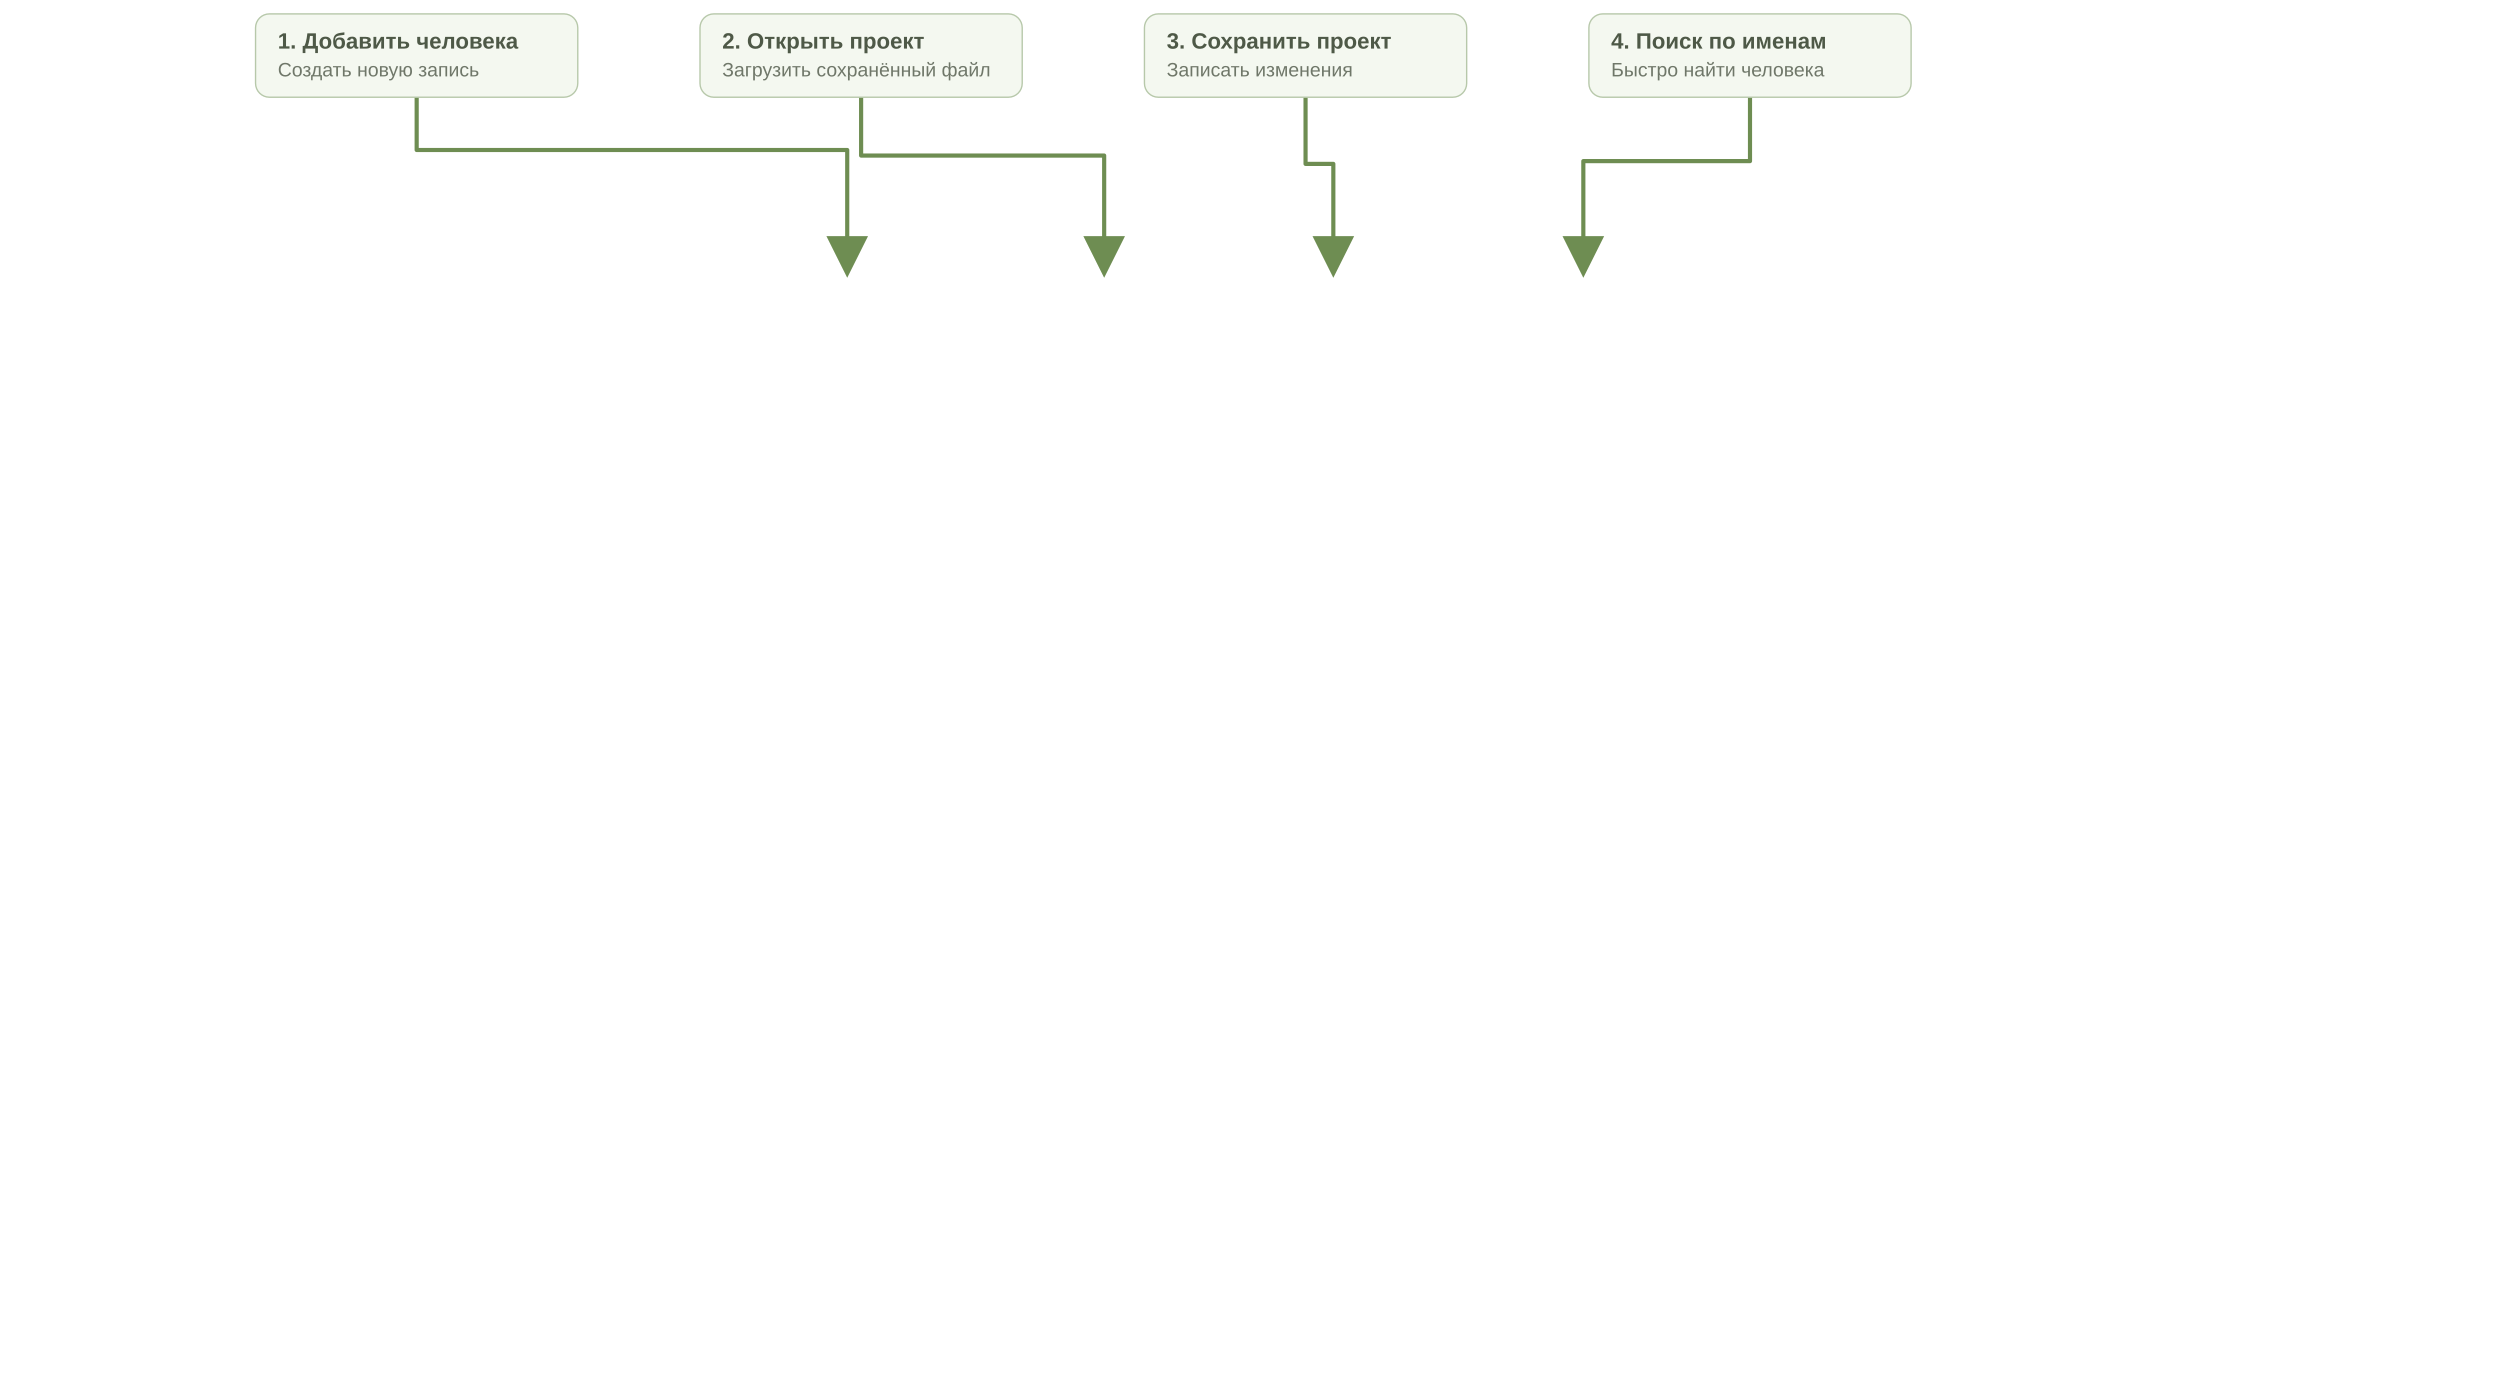
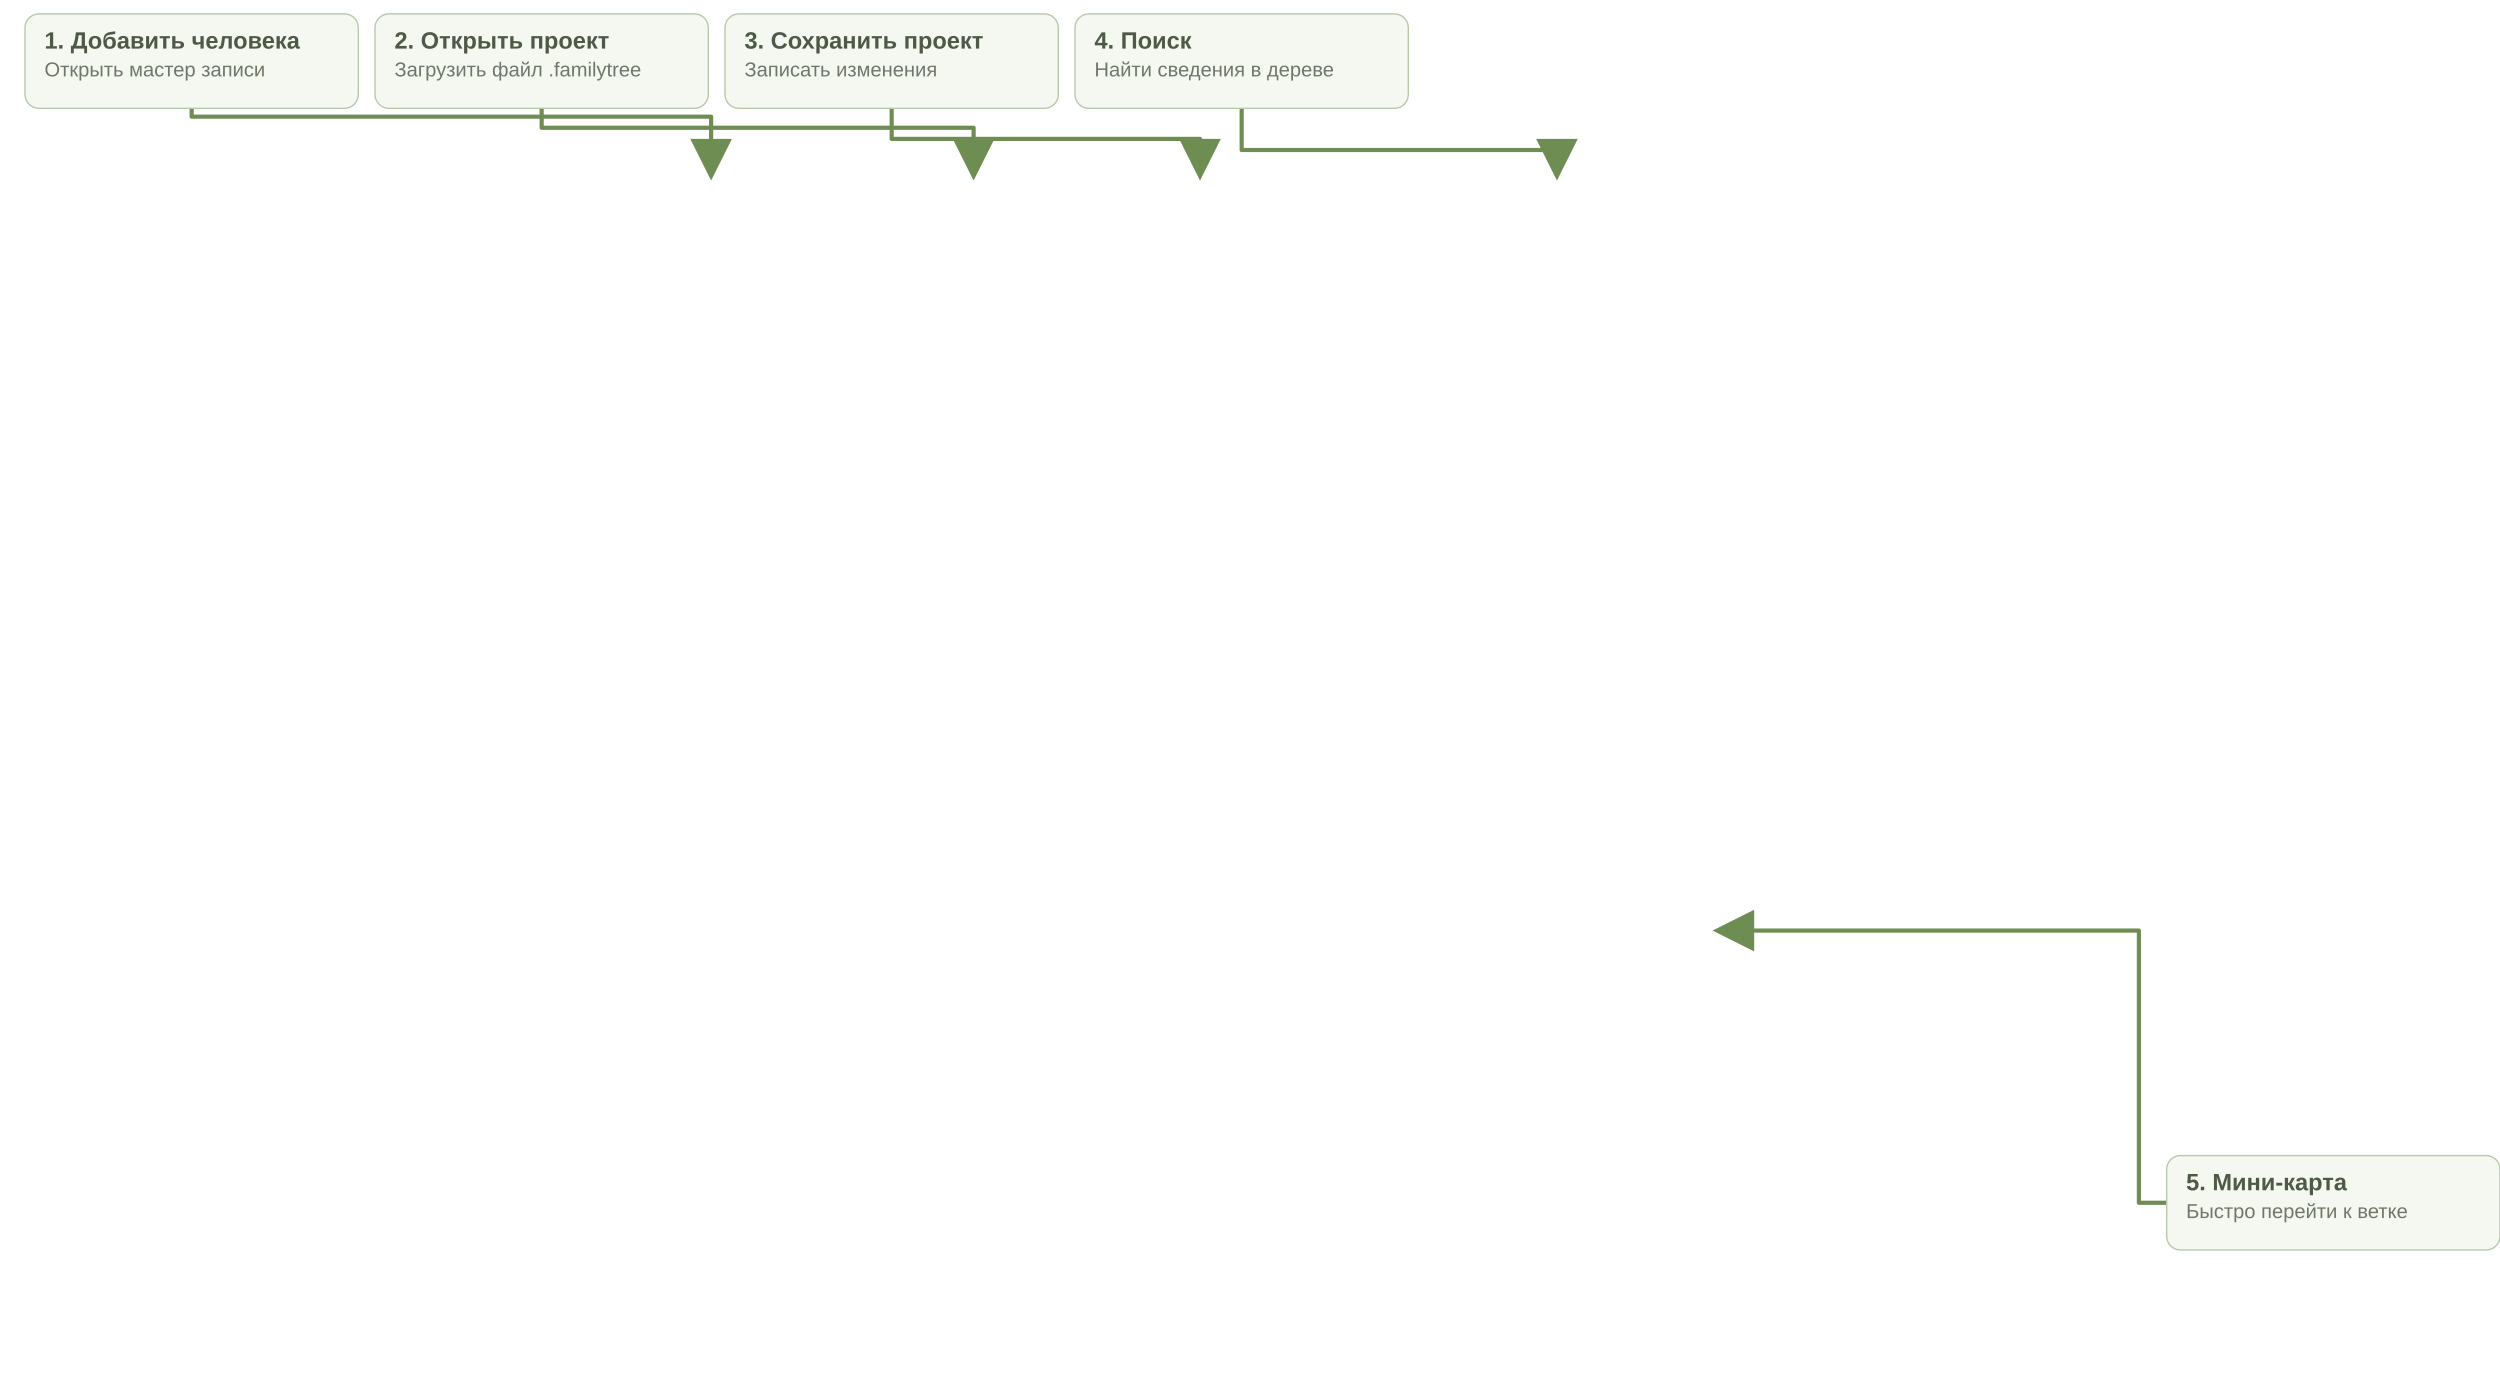
- <svg xmlns="http://www.w3.org/2000/svg" width="1800" height="1000" viewBox="0 0 1800 1000" data-source="source-02-project.jpg" role="img" aria-label="Рабочее окно с подписями кнопок проекта">
+ <svg xmlns="http://www.w3.org/2000/svg" width="1800" height="1000" viewBox="0 0 1800 1000" data-source="source-02-project.jpg" data-captured-from="electron-desktop" role="img" aria-label="Рабочее окно приложения с подписями основных кнопок">
  <defs>
    <marker id="arrow" markerWidth="10" markerHeight="10" refX="8" refY="5" orient="auto">
      <path d="M0 0 10 5 0 10Z" fill="#6e8d52" />
    </marker>
-     <style>.label{font:600 16px Arial,sans-serif;fill:#4e5947}.note{font:400 14px Arial,sans-serif;fill:#6f7769}.line{fill:none;stroke:#6e8d52;stroke-width:3;stroke-linecap:round;stroke-linejoin:round;marker-end:url(#arrow)}</style>
+     <style>.label{font:700 17px Arial,sans-serif;fill:#4e5947}.note{font:400 14.5px Arial,sans-serif;fill:#6f7769}.line{fill:none;stroke:#6e8d52;stroke-width:3;stroke-linecap:round;stroke-linejoin:round;marker-end:url(#arrow)}</style>
  </defs>
-   <path class="line" d="M300 70V108H610V194" />
-   <path class="line" d="M620 70V112H795V194" />
-   <path class="line" d="M940 70V118H960V194" />
-   <path class="line" d="M1260 70V116H1140V194" />
+   <path class="line" d="M138 78V84H512V124" />
+   <path class="line" d="M390 78V92H701V124" />
+   <path class="line" d="M642 78V100H864V124" />
+   <path class="line" d="M894 78V108H1121V124" />
+   <path class="line" d="M1560 866H1540V670H1239" />
  <g>
-     <rect x="184" y="10" width="232" height="60" rx="10" fill="#f4f8f0" stroke="#b7c8aa" />
-     <text x="200" y="35" class="label">
-       <tspan x="200">1. Добавить человека</tspan>
-       <tspan x="200" dy="20" class="note">Создать новую запись</tspan>
+     <rect x="18" y="10" width="240" height="68" rx="10" fill="#f4f8f0" stroke="#b7c8aa" />
+     <text x="32" y="35" class="label">
+       <tspan x="32">1. Добавить человека</tspan>
+       <tspan x="32" dy="20" class="note">Открыть мастер записи</tspan>
    </text>
-     <rect x="504" y="10" width="232" height="60" rx="10" fill="#f4f8f0" stroke="#b7c8aa" />
-     <text x="520" y="35" class="label">
-       <tspan x="520">2. Открыть проект</tspan>
-       <tspan x="520" dy="20" class="note">Загрузить сохранённый файл</tspan>
+   </g>
+   <g>
+     <rect x="270" y="10" width="240" height="68" rx="10" fill="#f4f8f0" stroke="#b7c8aa" />
+     <text x="284" y="35" class="label">
+       <tspan x="284">2. Открыть проект</tspan>
+       <tspan x="284" dy="20" class="note">Загрузить файл .familytree</tspan>
    </text>
-     <rect x="824" y="10" width="232" height="60" rx="10" fill="#f4f8f0" stroke="#b7c8aa" />
-     <text x="840" y="35" class="label">
-       <tspan x="840">3. Сохранить проект</tspan>
-       <tspan x="840" dy="20" class="note">Записать изменения</tspan>
+   </g>
+   <g>
+     <rect x="522" y="10" width="240" height="68" rx="10" fill="#f4f8f0" stroke="#b7c8aa" />
+     <text x="536" y="35" class="label">
+       <tspan x="536">3. Сохранить проект</tspan>
+       <tspan x="536" dy="20" class="note">Записать изменения</tspan>
    </text>
-     <rect x="1144" y="10" width="232" height="60" rx="10" fill="#f4f8f0" stroke="#b7c8aa" />
-     <text x="1160" y="35" class="label">
-       <tspan x="1160">4. Поиск по именам</tspan>
-       <tspan x="1160" dy="20" class="note">Быстро найти человека</tspan>
+   </g>
+   <g>
+     <rect x="774" y="10" width="240" height="68" rx="10" fill="#f4f8f0" stroke="#b7c8aa" />
+     <text x="788" y="35" class="label">
+       <tspan x="788">4. Поиск</tspan>
+       <tspan x="788" dy="20" class="note">Найти сведения в дереве</tspan>
+     </text>
+   </g>
+   <g>
+     <rect x="1560" y="832" width="240" height="68" rx="10" fill="#f4f8f0" stroke="#b7c8aa" />
+     <text x="1574" y="857" class="label">
+       <tspan x="1574">5. Мини-карта</tspan>
+       <tspan x="1574" dy="20" class="note">Быстро перейти к ветке</tspan>
    </text>
  </g>
</svg>
